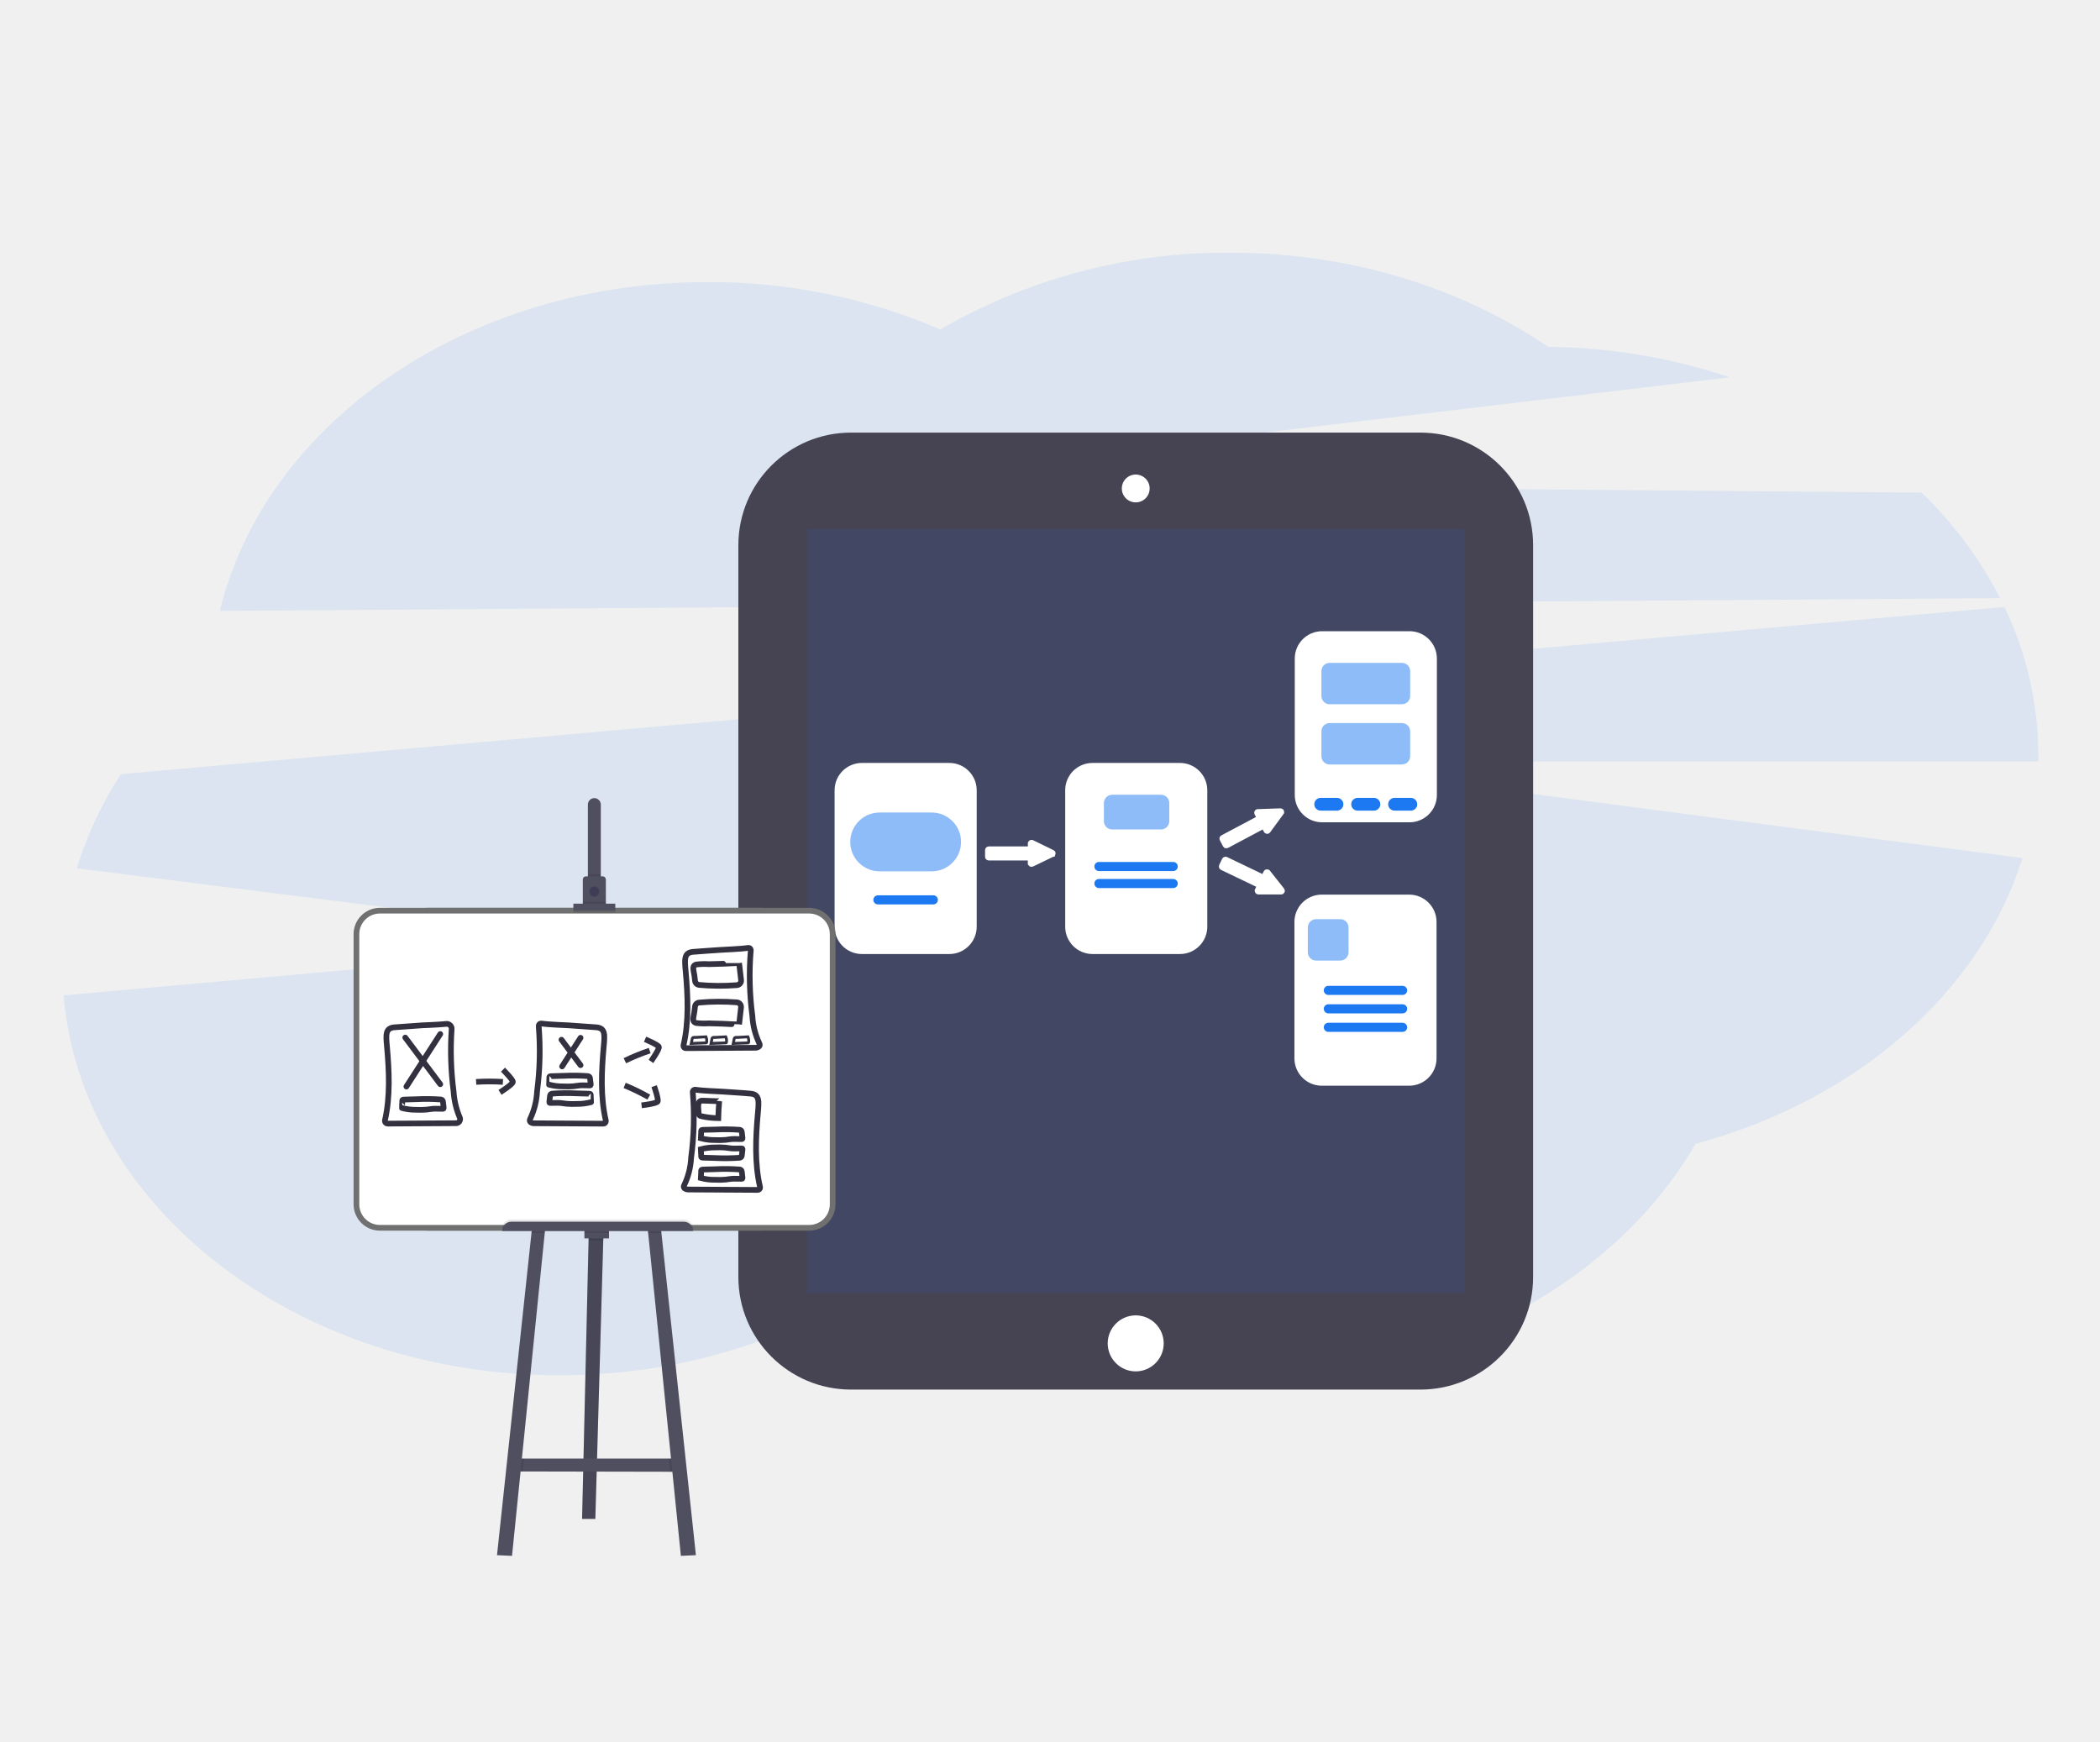
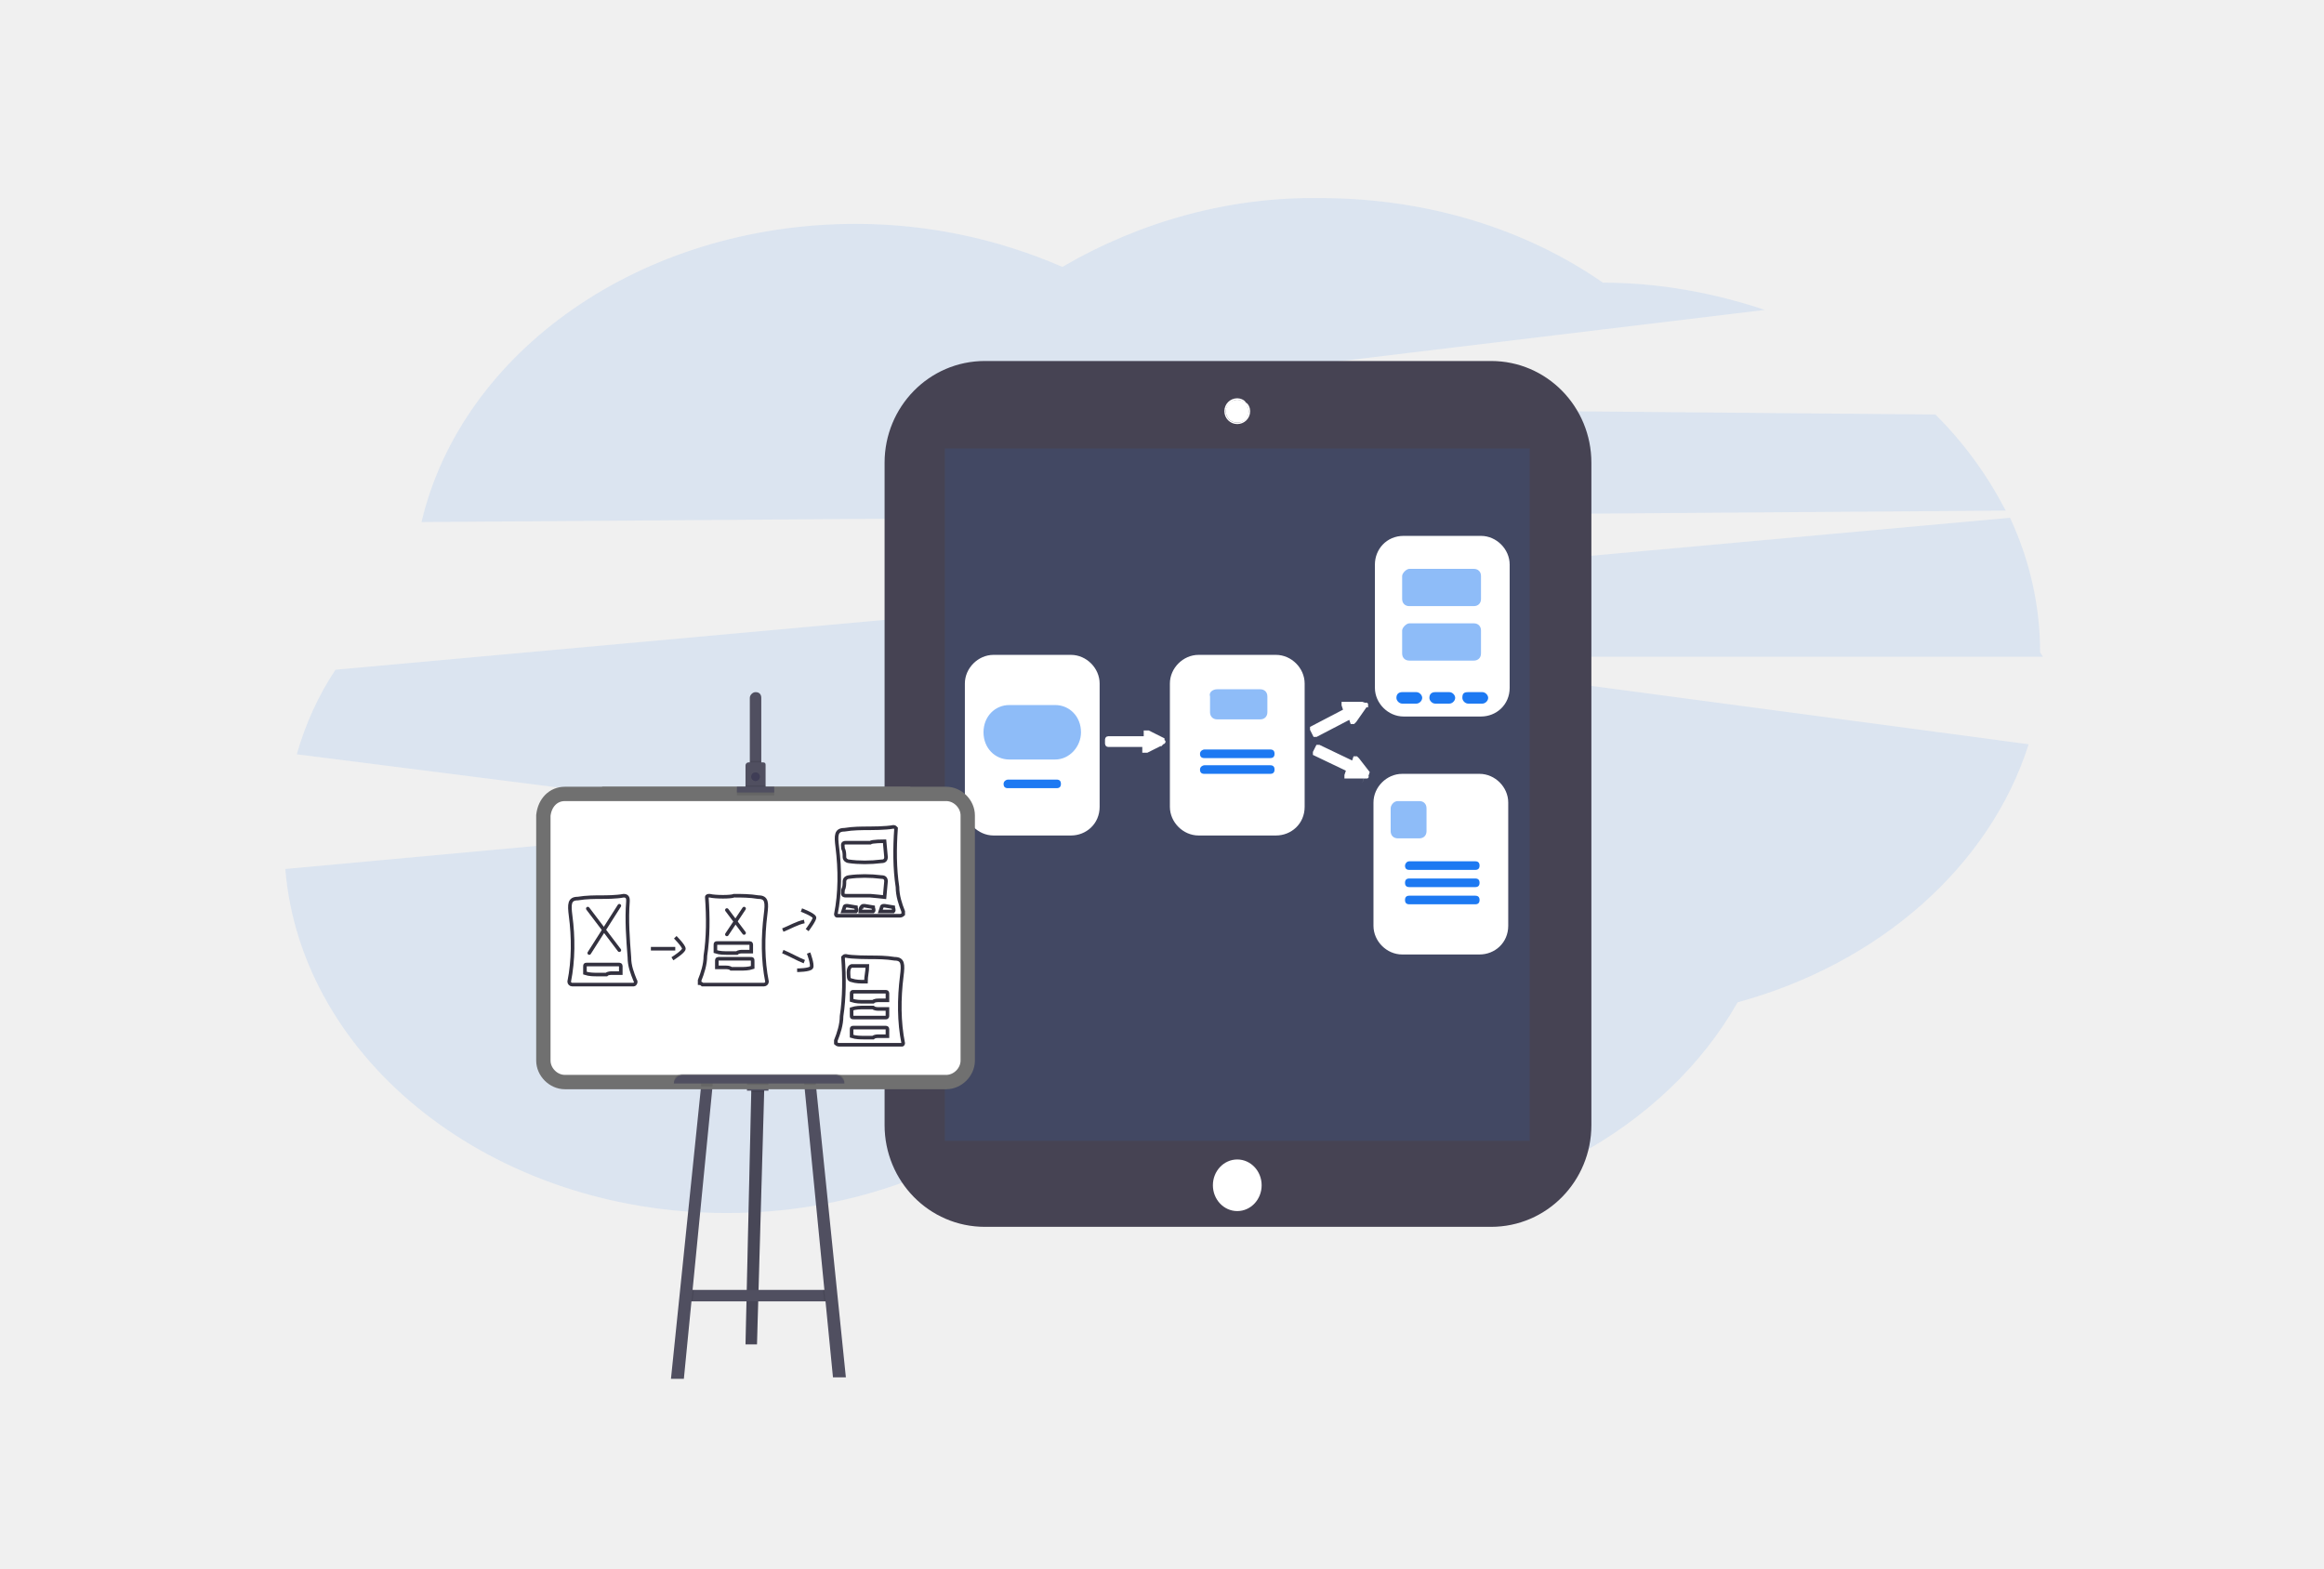
- <svg xmlns="http://www.w3.org/2000/svg" version="1.1" id="Capa_1" x="0px" y="0px" viewBox="0 0 369 306" style="enable-background:new 0 0 369 306;" xml:space="preserve">
+ <svg xmlns="http://www.w3.org/2000/svg" version="1.1" id="Capa_1" x="0px" y="0px" viewBox="0 0 162.1 109.4" style="enable-background:new 0 0 162.1 109.4;" xml:space="preserve">
  <style type="text/css">
	.st0{opacity:0.1;fill:#1D79F2;enable-background:new    ;}
	.st1{fill:#464353;}
	.st2{fill:#FFFFFF;}
	.st3{fill:#FFFFFF;stroke:#FFFFFF;stroke-miterlimit:10;}
	.st4{opacity:0.5;fill:#1D79F2;enable-background:new    ;}
	.st5{fill:#1D79F2;}
- 	.st6{fill:#504F60;}
- 	.st7{opacity:0.1;enable-background:new    ;}
- 	.st8{fill:#FFFFFF;stroke:#707070;}
- 	.st9{fill:#3F3D56;}
- 	.st10{fill:#FFFFFF;stroke:#33313F;stroke-miterlimit:10;}
- 	.st11{fill:none;stroke:#33313F;stroke-linecap:round;stroke-miterlimit:10;}
- 	.st12{fill:#FFFFFF;stroke:#33313F;stroke-width:0.5;stroke-linecap:round;stroke-miterlimit:10;}
- 	.st13{fill:none;stroke:#33313F;stroke-miterlimit:10;}
- 	.st14{fill:#FFFFFF;stroke:#33313F;stroke-linecap:round;stroke-miterlimit:10;}
+ 	.st6{fill:#FFFFFF;stroke:#FFFFFF;stroke-width:0.25;stroke-miterlimit:10;}
+ 	.st7{fill:#504F60;}
+ 	.st8{opacity:0.1;enable-background:new    ;}
+ 	.st9{fill:#FFFFFF;stroke:#707070;}
+ 	.st10{fill:#3F3D56;}
+ 	.st11{fill:#FFFFFF;stroke:#33313F;stroke-width:0.25;stroke-miterlimit:10;}
+ 	.st12{fill:none;stroke:#33313F;stroke-width:0.25;stroke-linecap:round;stroke-miterlimit:10;}
+ 	.st13{fill:#FFFFFF;stroke:#33313F;stroke-width:0.25;stroke-linecap:round;stroke-miterlimit:10;}
+ 	.st14{fill:none;stroke:#33313F;stroke-width:0.25;stroke-miterlimit:10;}
</style>
  <g id="Grupo_94" transform="translate(-1218 -700)">
    <g id="Grupo_91" transform="translate(174 76.218)">
-       <path id="Trazado_413" class="st0" d="M1395.45,728.89c-3.55-6.89-8.2-13.15-13.77-18.54l-190.96-1.59l157.22-18.67    c-10.29-3.44-21.05-5.25-31.9-5.35c-15.14-10.33-34.59-16.55-55.81-16.55c-17.9-0.14-35.51,4.52-51,13.49    c-12.91-5.55-26.82-8.39-40.88-8.33c-42.43,0-77.78,24.84-85.71,57.79L1395.45,728.89z" />
-       <path id="Trazado_414" class="st0" d="M1402.16,756.52c-0.01-9.03-2.05-17.94-5.95-26.08l-330.96,29.38    c-3.36,5.12-5.97,10.7-7.75,16.55l102.49,12.92l-104.82,9.42c3.15,37.29,40.97,66.75,87.17,66.75c23.26,0,44.39-7.46,60.04-19.64    c15.71,12.4,37.03,20.02,60.55,20.02c34.88,0,64.98-16.79,79-41.06c28.12-7.55,49.97-26.49,57.45-50.2l-129.61-16.98h132.4V756.52    z" />
+       <path id="Trazado_413" class="st0" d="M1183.9,659.4c-1.3-2.5-2.9-4.7-4.9-6.7l-67.4-0.6l55.5-6.7c-3.6-1.2-7.4-1.9-11.3-1.9    c-5.3-3.7-12.2-5.9-19.7-5.9c-6.3-0.1-12.5,1.6-18,4.8c-4.6-2-9.5-3-14.4-3c-15,0-27.5,8.9-30.3,20.8L1183.9,659.4z" />
+       <path id="Trazado_414" class="st0" d="M1186.3,669.3c0-3.2-0.7-6.4-2.1-9.4l-116.8,10.6c-1.2,1.8-2.1,3.8-2.7,5.9l36.2,4.6    l-37,3.4c1.1,13.4,14.5,24,30.8,24c8.2,0,15.7-2.7,21.2-7.1c5.5,4.5,13.1,7.2,21.4,7.2c12.3,0,22.9-6,27.9-14.8    c9.9-2.7,17.6-9.5,20.3-18l-45.7-6.1h46.7L1186.3,669.3L1186.3,669.3z" />
    </g>
    <g id="Grupo_92" transform="translate(398 172.582)">
-       <path id="Rectángulo_153" class="st1" d="M969.54,603.44h100.05c10.94,0,19.8,8.86,19.8,19.8v128.57c0,10.94-8.86,19.8-19.8,19.8    H969.54c-10.94,0-19.8-8.86-19.8-19.8V623.24C949.74,612.3,958.6,603.44,969.54,603.44z" />
-       <rect id="Rectángulo_154" x="961.78" y="620.4" class="st0" width="115.56" height="134.24" />
-       <ellipse id="Elipse_129" class="st2" cx="1019.56" cy="763.49" rx="4.92" ry="4.92" />
-       <path id="Trazado_439" class="st2" d="M1019.56,615.59c-1.28,0-2.32-1.04-2.32-2.32s1.04-2.32,2.32-2.32s2.32,1.04,2.32,2.32l0,0    C1021.88,614.55,1020.84,615.59,1019.56,615.59z" />
-       <path id="Trazado_440" class="st2" d="M1019.56,611.08c1.21,0,2.19,0.98,2.19,2.19s-0.98,2.19-2.19,2.19    c-1.21,0-2.19-0.98-2.19-2.19S1018.35,611.08,1019.56,611.08L1019.56,611.08 M1019.56,610.81c-1.35,0-2.44,1.09-2.44,2.45    c0,1.35,1.09,2.44,2.45,2.44c1.35,0,2.44-1.09,2.44-2.45c0-0.65-0.26-1.27-0.71-1.72    C1020.83,611.07,1020.21,610.81,1019.56,610.81L1019.56,610.81z" />
-       <path id="Rectángulo_155" class="st3" d="M971.45,661.99h15.37c2.37,0,4.3,1.93,4.3,4.3v23.98c0,2.37-1.93,4.3-4.3,4.3h-15.37    c-2.37,0-4.3-1.93-4.3-4.3v-23.98C967.15,663.91,969.08,661.99,971.45,661.99z" />
-       <path id="Rectángulo_156" class="st4" d="M974.57,670.2h9.13c2.85,0,5.17,2.31,5.17,5.17l0,0c0,2.85-2.31,5.17-5.17,5.17h-9.13    c-2.85,0-5.17-2.31-5.17-5.17l0,0C969.4,672.51,971.71,670.2,974.57,670.2z" />
-       <path id="Rectángulo_157" class="st5" d="M974.27,684.75H984c0.44,0,0.8,0.36,0.8,0.8l0,0c0,0.44-0.36,0.8-0.8,0.8h-9.74    c-0.44,0-0.8-0.36-0.8-0.8l0,0C973.46,685.11,973.82,684.75,974.27,684.75z" />
-       <path id="Rectángulo_158" class="st3" d="M1011.97,661.99h15.37c2.37,0,4.3,1.93,4.3,4.3v23.98c0,2.37-1.93,4.3-4.3,4.3h-15.37    c-2.37,0-4.3-1.93-4.3-4.3v-23.98C1007.67,663.91,1009.59,661.99,1011.97,661.99z" />
-       <path id="Rectángulo_159" class="st4" d="M1015.43,667.08h8.57c0.81,0,1.46,0.65,1.46,1.46v3.18c0,0.81-0.65,1.46-1.46,1.46    h-8.57c-0.81,0-1.46-0.65-1.46-1.46v-3.18C1013.97,667.73,1014.63,667.08,1015.43,667.08z" />
-       <path id="Rectángulo_160" class="st5" d="M1013.1,678.89h13.05c0.44,0,0.8,0.36,0.8,0.8l0,0c0,0.44-0.36,0.8-0.8,0.8h-13.05    c-0.44,0-0.8-0.36-0.8-0.8l0,0C1012.29,679.25,1012.65,678.89,1013.1,678.89z" />
-       <path id="Rectángulo_161" class="st5" d="M1013.1,681.88h13.05c0.44,0,0.8,0.36,0.8,0.8l0,0c0,0.44-0.36,0.8-0.8,0.8h-13.05    c-0.44,0-0.8-0.36-0.8-0.8l0,0C1012.29,682.24,1012.65,681.88,1013.1,681.88z" />
-       <path id="Rectángulo_162" class="st3" d="M1052.31,638.84h15.37c2.37,0,4.3,1.93,4.3,4.3v23.98c0,2.37-1.93,4.3-4.3,4.3h-15.37    c-2.37,0-4.3-1.93-4.3-4.3v-23.98C1048.01,640.77,1049.93,638.84,1052.31,638.84z" />
-       <path id="Rectángulo_163" class="st4" d="M1053.65,643.9h12.68c0.81,0,1.46,0.65,1.46,1.46v4.36c0,0.81-0.65,1.46-1.46,1.46    h-12.68c-0.81,0-1.46-0.65-1.46-1.46v-4.36C1052.19,644.55,1052.84,643.9,1053.65,643.9z" />
-       <path id="Rectángulo_164" class="st4" d="M1053.65,654.48h12.68c0.81,0,1.46,0.65,1.46,1.46v4.36c0,0.81-0.65,1.46-1.46,1.46    h-12.68c-0.81,0-1.46-0.65-1.46-1.46v-4.36C1052.19,655.13,1052.84,654.48,1053.65,654.48z" />
-       <path id="Rectángulo_165" class="st5" d="M1052.06,667.63h2.87c0.62,0,1.12,0.5,1.12,1.12v0c0,0.62-0.5,1.12-1.12,1.12h-2.87    c-0.62,0-1.12-0.5-1.12-1.12v0C1050.94,668.13,1051.44,667.63,1052.06,667.63z" />
-       <path id="Rectángulo_166" class="st5" d="M1058.55,667.63h2.87c0.62,0,1.12,0.5,1.12,1.12v0c0,0.62-0.5,1.12-1.12,1.12h-2.87    c-0.62,0-1.12-0.5-1.12-1.12v0C1057.43,668.13,1057.93,667.63,1058.55,667.63z" />
-       <path id="Rectángulo_167" class="st5" d="M1065.04,667.63h2.87c0.62,0,1.12,0.5,1.12,1.12v0c0,0.62-0.5,1.12-1.12,1.12h-2.87    c-0.62,0-1.12-0.5-1.12-1.12v0C1063.92,668.13,1064.42,667.63,1065.04,667.63z" />
-       <path id="Rectángulo_168" class="st3" d="M1052.25,685.13h15.37c2.37,0,4.3,1.93,4.3,4.3v23.98c0,2.37-1.93,4.3-4.3,4.3h-15.37    c-2.37,0-4.3-1.93-4.3-4.3v-23.98C1047.95,687.06,1049.87,685.13,1052.25,685.13z" />
-       <path id="Rectángulo_169" class="st4" d="M1051.26,688.94h4.24c0.81,0,1.46,0.65,1.46,1.46v4.36c0,0.81-0.65,1.46-1.46,1.46    h-4.24c-0.81,0-1.46-0.65-1.46-1.46v-4.36C1049.8,689.6,1050.45,688.94,1051.26,688.94z" />
-       <path id="Rectángulo_170" class="st5" d="M1053.41,700.66h13.05c0.44,0,0.8,0.36,0.8,0.8l0,0c0,0.44-0.36,0.8-0.8,0.8h-13.05    c-0.44,0-0.8-0.36-0.8-0.8l0,0C1052.6,701.02,1052.96,700.66,1053.41,700.66z" />
-       <path id="Rectángulo_171" class="st5" d="M1053.41,703.9h13.05c0.44,0,0.8,0.36,0.8,0.8l0,0c0,0.44-0.36,0.8-0.8,0.8h-13.05    c-0.44,0-0.8-0.36-0.8-0.8l0,0C1052.6,704.26,1052.96,703.9,1053.41,703.9z" />
-       <path id="Rectángulo_172" class="st5" d="M1053.41,707.15h13.05c0.44,0,0.8,0.36,0.8,0.8l0,0c0,0.44-0.36,0.8-0.8,0.8h-13.05    c-0.44,0-0.8-0.36-0.8-0.8l0,0C1052.6,707.51,1052.96,707.15,1053.41,707.15z" />
-       <path id="Trazado_441" class="st3" d="M1004.91,677.5l-0.37,0.18l-2.97,1.43l-0.27,0.13c-0.07,0.03-0.16,0-0.2-0.07    c0,0,0-0.01,0-0.01c0-0.02,0-0.04,0-0.05v-0.84c0-0.08-0.06-0.14-0.14-0.14h-7.22c-0.08,0-0.15-0.06-0.15-0.14v-1.19    c0-0.08,0.07-0.14,0.15-0.14h7.23c0.08,0,0.14-0.07,0.14-0.15v-0.86c0-0.02,0-0.04,0-0.05c0.03-0.08,0.12-0.11,0.19-0.08    c0,0,0.01,0,0.01,0l0.27,0.13l2.96,1.44l0.37,0.18c0.07,0.03,0.1,0.12,0.07,0.19C1004.96,677.46,1004.94,677.49,1004.91,677.5    L1004.91,677.5z" />
-       <path id="Trazado_442" class="st3" d="M1045.13,670.17l-0.24,0.33l-1.94,2.65l-0.17,0.24c-0.05,0.07-0.15,0.08-0.21,0.03    c0,0,0,0,0,0c-0.01-0.01-0.03-0.03-0.03-0.04l-0.4-0.74c-0.04-0.07-0.13-0.1-0.2-0.06l-6.39,3.4c-0.07,0.04-0.16,0.02-0.2-0.05    c0,0,0,0,0-0.01l-0.56-1.06c-0.04-0.07-0.02-0.16,0.05-0.2c0,0,0,0,0.01,0l6.39-3.39c0.07-0.04,0.1-0.12,0.06-0.19c0,0,0,0,0-0.01    l-0.4-0.76c-0.01-0.02-0.02-0.03-0.02-0.05c-0.01-0.08,0.04-0.15,0.12-0.16c0.01,0,0.01,0,0.02,0h0.29l3.29-0.12l0.41-0.01    c0.08,0,0.14,0.06,0.14,0.14C1045.14,670.12,1045.14,670.14,1045.13,670.17L1045.13,670.17z" />
-       <path id="Trazado_443" class="st3" d="M1045.1,684.1h-3.99c-0.08,0-0.14-0.06-0.14-0.14c0,0,0-0.01,0-0.01    c0-0.02,0.01-0.04,0.01-0.05l0.36-0.76c0.03-0.07,0-0.16-0.07-0.19c0,0,0,0,0,0l-6.52-3.13c-0.07-0.03-0.1-0.12-0.07-0.2    c0,0,0,0,0,0l0.52-1.07c0.03-0.07,0.12-0.1,0.19-0.07c0,0,0,0,0.01,0l6.52,3.13c0.07,0.04,0.16,0.01,0.2-0.07c0,0,0,0,0,0    l0.38-0.78c0.03-0.07,0.11-0.1,0.19-0.07c0.02,0.01,0.04,0.03,0.06,0.04l0.18,0.23l2.05,2.59l0.25,0.32    c0.05,0.06,0.05,0.15-0.01,0.2C1045.18,684.08,1045.15,684.1,1045.1,684.1L1045.1,684.1z" />
-       <path id="Trazado_444" class="st6" d="M926.02,744.62l-0.02,0.8l-1.39,48.92h-2.33l1.14-48.92l0.02-0.92L926.02,744.62z" />
-       <path id="Trazado_445" class="st7" d="M926.02,744.62l-0.02,0.8l-1.39,48.92h-2.33l1.14-48.92l0.02-0.92L926.02,744.62z" />
-       <path id="Trazado_446" class="st6" d="M939.52,786.06l-1.74-0.01l-25.93-0.05h-1.38l0.73-2.27h28.14L939.52,786.06z" />
-       <path id="Trazado_447" class="st7" d="M926.03,744.62l-0.02,0.8h-2.57l0.02-0.92L926.03,744.62z" />
-       <rect id="Rectángulo_173" x="922.69" y="743.42" class="st6" width="4.32" height="1.62" />
-       <path id="Trazado_448" class="st7" d="M912.07,783.73l-0.23,2.27h-1.38l0.73-2.27L912.07,783.73z" />
-       <path id="Trazado_449" class="st6" d="M915.79,743.39l-0.07,0.7l-5.75,56.74l-2.64-0.12l6.06-56.62l0.07-0.64L915.79,743.39z" />
-       <path id="Trazado_450" class="st7" d="M939.52,786.06l-1.74-0.01l-0.24-2.33h1.8L939.52,786.06z" />
-       <path id="Trazado_451" class="st6" d="M942.28,800.71l-2.64,0.12l-5.75-56.74l-0.07-0.7l2.33,0.06l0.07,0.64L942.28,800.71z" />
-       <rect id="Rectángulo_174" x="895.38" y="687.45" class="st8" width="58.12" height="55.73" />
-       <path id="Rectángulo_175" class="st8" d="M886.76,687.45h75.42c2.28,0,4.13,1.85,4.13,4.13v47.47c0,2.28-1.85,4.13-4.13,4.13    h-75.42c-2.28,0-4.13-1.85-4.13-4.13v-47.47C882.63,689.3,884.48,687.45,886.76,687.45z" />
-       <path id="Trazado_452" class="st6" d="M925.57,668.81v13.46h-2.27v-13.46c0-0.63,0.5-1.13,1.13-1.14    C925.06,667.68,925.57,668.18,925.57,668.81C925.57,668.81,925.57,668.81,925.57,668.81L925.57,668.81z" />
-       <rect id="Rectángulo_176" x="923.3" y="681.05" class="st7" width="2.27" height="1.23" />
-       <path id="Trazado_453" class="st6" d="M926.46,681.96v4.45h-4.05v-4.45c0-0.3,0.24-0.54,0.54-0.54h2.94    c0.3-0.01,0.55,0.23,0.56,0.53C926.46,681.95,926.46,681.96,926.46,681.96L926.46,681.96z" />
-       <circle id="Elipse_130" class="st7" cx="924.43" cy="684.23" r="0.86" />
-       <circle id="Elipse_131" class="st9" cx="924.43" cy="684.05" r="0.86" />
-       <rect id="Rectángulo_177" x="922.41" y="685.86" class="st7" width="4.05" height="0.55" />
-       <rect id="Rectángulo_178" x="920.75" y="686.59" class="st7" width="7.36" height="1.23" />
-       <rect id="Rectángulo_179" x="920.75" y="686.22" class="st6" width="7.36" height="1.23" />
-       <path id="Trazado_454" class="st7" d="M909.84,741.73h30.32c0.9,0,1.63,0.73,1.63,1.63l0,0h-33.57    C908.22,742.46,908.95,741.73,909.84,741.73z" />
-       <path id="Trazado_455" class="st7" d="M913.46,743.45l2.33-0.06l-0.07,0.7h-2.33L913.46,743.45z" />
-       <rect id="Rectángulo_180" x="922.69" y="743.42" class="st7" width="4.32" height="0.67" />
-       <path id="Trazado_456" class="st7" d="M936.21,744.1h-2.33l-0.07-0.7l2.33,0.06L936.21,744.1z" />
-       <path id="Trazado_457" class="st6" d="M909.84,742.11h30.32c0.9,0,1.63,0.73,1.63,1.63l0,0h-33.57    C908.22,742.84,908.95,742.11,909.84,742.11L909.84,742.11L909.84,742.11z" />
-       <path id="Trazado_458" class="st10" d="M951.46,693.99c0.22-0.04,0.42,0.11,0.46,0.33c0.01,0.04,0.01,0.08,0,0.12    c-0.32,3.83-0.22,7.69,0.28,11.5c0.09,1.69,0.51,3.34,1.24,4.86c0.1,0.16,0.08,0.37-0.05,0.51c-0.21,0.17-0.48,0.25-0.76,0.23    l-12.13,0.07c-0.22,0.01-0.41-0.17-0.41-0.39c0-0.04,0-0.08,0.01-0.11c0.97-4.16,0.77-8.69,0.38-13.01    c-0.19-2.12-0.3-3.26,1.28-3.41c1.63-0.15,3.26-0.22,4.89-0.35C947.05,694.3,950.19,694.2,951.46,693.99z" />
-       <path id="Trazado_459" class="st10" d="M942.19,718.91c-0.22-0.04-0.42,0.11-0.46,0.33c-0.01,0.04-0.01,0.08,0,0.12    c0.32,3.83,0.22,7.69-0.29,11.5c-0.08,1.69-0.5,3.34-1.23,4.86c-0.1,0.16-0.08,0.37,0.05,0.5c0.21,0.17,0.48,0.25,0.76,0.23    l12.13,0.07c0.23,0,0.41-0.18,0.41-0.41c0-0.03,0-0.06-0.01-0.09c-0.97-4.16-0.77-8.69-0.38-13.01c0.19-2.12,0.3-3.26-1.28-3.41    s-3.26-0.22-4.89-0.35C946.6,719.21,943.46,719.12,942.19,718.91z" />
-       <path id="Trazado_460" class="st11" d="M945.75,725.91c1.41-0.07,2.82-0.05,4.23,0.05c0.19,0.02,0.34,0.17,0.36,0.35l0.13,1.11    c0.01,0.05,0,0.1-0.03,0.14c-0.03,0.02-0.06,0.03-0.1,0.03c-0.59,0.02-1.18-0.05-1.77,0c-0.37,0.03-0.73,0.1-1.09,0.14    c-0.6,0.05-1.21,0.06-1.81,0.03c-0.85,0.01-1.7-0.09-2.52-0.31c0,0,0.05-0.92,0.05-1.01c0-0.43-0.01-0.47,0.43-0.48L945.75,725.91    z" />
-       <path id="Trazado_461" class="st11" d="M945.75,730.92c1.41,0.07,2.82,0.05,4.23-0.05c0.19-0.02,0.34-0.17,0.36-0.35l0.13-1.11    c0.01-0.05,0-0.11-0.03-0.15c-0.03-0.02-0.06-0.03-0.1-0.03c-0.59-0.02-1.18,0.05-1.77,0c-0.37-0.03-0.73-0.1-1.09-0.14    c-0.6-0.05-1.21-0.07-1.81-0.03c-0.85-0.01-1.7,0.09-2.52,0.31c0,0,0.05,0.92,0.05,1.01c0,0.43-0.01,0.47,0.43,0.48L945.75,730.92    z" />
-       <path id="Trazado_462" class="st11" d="M945.75,732.88c1.41-0.07,2.82-0.05,4.23,0.05c0.19,0.02,0.34,0.17,0.36,0.35l0.13,1.11    c0.01,0.05,0,0.11-0.03,0.15c-0.03,0.02-0.06,0.03-0.1,0.03c-0.59,0.02-1.18-0.05-1.77,0c-0.37,0.03-0.73,0.1-1.09,0.14    c-0.6,0.05-1.21,0.06-1.81,0.03c-0.85,0.02-1.7-0.09-2.52-0.31c0,0,0.05-0.92,0.05-1.01c0-0.43-0.01-0.47,0.43-0.48L945.75,732.88    z" />
-       <path id="Trazado_463" class="st12" d="M947.53,709.62c0.12,0.3,0.17,0.62,0.12,0.95c0,0.03-0.01,0.05-0.02,0.07    c-0.03,0.03-0.07,0.04-0.11,0.04l-2.58,0.1c0,0,0.14-0.76,0.16-0.82c0.09-0.31,0.32-0.23,0.61-0.24L947.53,709.62z" />
-       <path id="Trazado_464" class="st12" d="M951.43,709.62c0.12,0.3,0.16,0.63,0.12,0.95c0,0.03,0,0.05-0.02,0.07    c-0.03,0.03-0.07,0.04-0.11,0.04l-2.58,0.1c0,0,0.15-0.76,0.17-0.82c0.09-0.31,0.31-0.23,0.61-0.24L951.43,709.62z" />
-       <path id="Trazado_465" class="st13" d="M949.87,696.65l0.35,2.99c0.05,0.45-0.27,0.85-0.72,0.9c-0.01,0-0.01,0-0.02,0    c-2.21,0.17-4.42,0.16-6.62-0.04c-0.4-0.04-0.72-0.37-0.74-0.78c-0.04-0.53-0.12-1.06-0.23-1.58c-0.09-0.54-0.19-1.07,0.45-1.23    c0.74-0.09,1.48-0.11,2.22-0.06c0.84-0.02,1.68-0.04,2.51-0.07C947.31,696.78,949.87,696.64,949.87,696.65z" />
-       <path id="Trazado_466" class="st13" d="M949.87,707.45l0.34-2.99c0.05-0.45-0.27-0.85-0.72-0.9c-0.01,0-0.01,0-0.02,0    c-2.21-0.17-4.42-0.16-6.62,0.04c-0.41,0.04-0.72,0.37-0.74,0.78c-0.04,0.53-0.12,1.06-0.23,1.58c-0.09,0.54-0.19,1.07,0.45,1.23    c0.74,0.09,1.48,0.11,2.22,0.06c0.84,0.02,1.68,0.04,2.51,0.07C947.31,707.33,949.87,707.47,949.87,707.45z" />
-       <path id="Trazado_467" class="st11" d="M946.38,720.92c-0.09,0.99-0.15,1.99-0.17,2.99c-1-0.01-1.99-0.12-2.96-0.34    c-0.29-0.01-0.51-0.26-0.5-0.55c0-0.03,0.01-0.06,0.01-0.09c-0.02-0.62-0.34-2,0.53-2.09    C943.55,720.81,946.38,720.97,946.38,720.92z" />
-       <path id="Trazado_468" class="st14" d="M898.41,707.35c0.48-0.05,0.9,0.29,0.95,0.77c0.01,0.06,0.01,0.12,0,0.17    c-0.25,3.64-0.13,7.3,0.34,10.92c0.1,1.57,0.46,3.11,1.07,4.55c0.18,0.35,0.04,0.78-0.31,0.96c-0.1,0.05-0.21,0.08-0.32,0.08l0,0    l-12.03,0.07c-0.26,0-0.48-0.21-0.48-0.47c0-0.04,0-0.07,0.01-0.11c0.95-4.14,0.74-8.65,0.36-12.93c-0.2-2.12-0.3-3.26,1.28-3.41    c1.63-0.14,3.26-0.21,4.88-0.35C894.5,707.58,896.96,707.5,898.41,707.35z" />
-       <path id="Trazado_469" class="st10" d="M915.15,707.28c-0.24-0.04-0.46,0.13-0.49,0.36c-0.01,0.04-0.01,0.08,0,0.12    c0.31,3.82,0.21,7.66-0.29,11.46c-0.08,1.68-0.5,3.33-1.23,4.86c-0.11,0.19-0.06,0.43,0.11,0.56c0.21,0.13,0.45,0.19,0.69,0.17    l12.09,0.07c0.24,0,0.43-0.2,0.43-0.44c0-0.04,0-0.07-0.01-0.11c-0.96-4.15-0.76-8.68-0.37-12.97c0.19-2.12,0.3-3.26-1.28-3.41    c-1.63-0.14-3.26-0.21-4.89-0.35C919.52,707.57,916.45,707.48,915.15,707.28z" />
-       <line id="Línea_18" class="st11" x1="891.21" y1="709.75" x2="897.36" y2="717.95" />
-       <line id="Línea_19" class="st11" x1="897.36" y1="709.13" x2="891.41" y2="718.36" />
-       <line id="Línea_20" class="st11" x1="918.66" y1="710.13" x2="922.01" y2="714.6" />
-       <line id="Línea_21" class="st11" x1="922.01" y1="709.79" x2="918.77" y2="714.82" />
-       <path id="Trazado_470" class="st11" d="M893.24,720.58c1.41-0.07,2.82-0.05,4.23,0.05c0.19,0.02,0.34,0.17,0.36,0.35l0.13,1.11    c0.01,0.05,0,0.11-0.03,0.15c-0.03,0.02-0.06,0.03-0.1,0.03c-0.59,0.02-1.19-0.05-1.78,0c-0.37,0.03-0.73,0.1-1.09,0.14    c-0.6,0.05-1.21,0.06-1.81,0.03c-0.85,0.01-1.7-0.09-2.52-0.31c-0.02,0,0.05-0.92,0.05-1.01c0-0.43-0.02-0.47,0.43-0.48    L893.24,720.58z" />
-       <path id="Trazado_471" class="st11" d="M919.08,716.47c1.41-0.07,2.82-0.05,4.23,0.05c0.19,0.02,0.34,0.17,0.36,0.35l0.13,1.11    c0.01,0.05,0,0.11-0.03,0.15c-0.03,0.02-0.06,0.03-0.1,0.03c-0.59,0.02-1.19-0.05-1.78,0c-0.37,0.03-0.73,0.1-1.09,0.14    c-0.6,0.05-1.21,0.07-1.81,0.03c-0.85,0.01-1.7-0.09-2.52-0.31c-0.01,0,0.05-0.92,0.05-1.01c0-0.43-0.01-0.47,0.43-0.48    L919.08,716.47z" />
-       <path id="Trazado_472" class="st11" d="M921.24,719.55c-1.41-0.07-2.82-0.05-4.23,0.05c-0.19,0.02-0.34,0.17-0.36,0.35l-0.12,1.11    c-0.02,0.05,0,0.11,0.03,0.15c0.03,0.02,0.06,0.03,0.1,0.03c0.59,0.02,1.18-0.05,1.78,0c0.37,0.03,0.73,0.1,1.09,0.14    c0.6,0.05,1.21,0.06,1.81,0.03c0.85,0.01,1.7-0.09,2.52-0.31c0.01,0-0.05-0.92-0.05-1.01c0-0.43,0.02-0.47-0.43-0.48    L921.24,719.55z" />
-       <path id="Trazado_473" class="st13" d="M903.66,717.54c1.57-0.1,3.14-0.1,4.71,0" />
-       <path id="Trazado_474" class="st13" d="M908.38,715.39c0,0,1.74,1.74,1.74,2.15s-2.26,1.84-2.26,1.84" />
-       <path id="Trazado_475" class="st13" d="M929.8,713.82c1.41-0.69,2.87-1.28,4.36-1.78" />
-       <path id="Trazado_476" class="st13" d="M933.35,710.05c0,0,2.27,0.96,2.42,1.33c0.15,0.38-1.39,2.56-1.39,2.56" />
-       <path id="Trazado_477" class="st13" d="M929.76,718.16c1.46,0.59,2.87,1.28,4.24,2.06" />
-       <path id="Trazado_478" class="st13" d="M934.94,718.29c0,0,0.82,2.33,0.62,2.7s-2.83,0.67-2.83,0.67" />
-       <path id="Trazado_479" class="st12" d="M944.05,709.62c0.12,0.3,0.16,0.63,0.12,0.95c0,0.03,0,0.05-0.02,0.07    c-0.03,0.03-0.07,0.04-0.11,0.04l-2.58,0.1c0,0,0.15-0.76,0.17-0.82c0.09-0.31,0.32-0.23,0.61-0.24L944.05,709.62z" />
+       <path id="Rectángulo_153" class="st1" d="M888.7,552.6H924c3.9,0,7,3.2,7,7.1v46.2c0,3.9-3.1,7.1-7,7.1h-35.3c-3.9,0-7-3.2-7-7.1    v-46.2C881.7,555.8,884.8,552.6,888.7,552.6z" />
+       <rect id="Rectángulo_154" x="885.9" y="558.7" class="st0" width="40.8" height="48.3" />
+       <ellipse id="Elipse_129" class="st2" cx="906.3" cy="610.1" rx="1.7" ry="1.8" />
+       <path id="Trazado_439" class="st2" d="M906.3,556.9c-0.5,0-0.8-0.4-0.8-0.8c0-0.5,0.4-0.8,0.8-0.8c0.5,0,0.8,0.4,0.8,0.8l0,0    C907.1,556.6,906.8,556.9,906.3,556.9z" />
+       <path id="Trazado_440" class="st2" d="M906.3,555.3c0.4,0,0.8,0.4,0.8,0.8s-0.3,0.8-0.8,0.8s-0.8-0.4-0.8-0.8    S905.9,555.3,906.3,555.3L906.3,555.3 M906.3,555.2c-0.5,0-0.9,0.4-0.9,0.9c0,0.5,0.4,0.9,0.9,0.9c0.5,0,0.9-0.4,0.9-0.9    c0-0.2-0.1-0.5-0.3-0.6C906.8,555.3,906.5,555.2,906.3,555.2L906.3,555.2z" />
+       <path id="Rectángulo_155" class="st3" d="M889.3,573.6h5.4c0.8,0,1.5,0.7,1.5,1.5v8.6c0,0.9-0.7,1.5-1.5,1.5h-5.4    c-0.8,0-1.5-0.7-1.5-1.5v-8.6C887.8,574.3,888.5,573.6,889.3,573.6z" />
+       <path id="Rectángulo_156" class="st4" d="M890.4,576.6h3.2c1,0,1.8,0.8,1.8,1.9l0,0c0,1-0.8,1.9-1.8,1.9h-3.2    c-1,0-1.8-0.8-1.8-1.9l0,0C888.6,577.4,889.4,576.6,890.4,576.6z" />
+       <path id="Rectángulo_157" class="st5" d="M890.3,581.8h3.4c0.2,0,0.3,0.1,0.3,0.3l0,0c0,0.2-0.1,0.3-0.3,0.3h-3.4    c-0.2,0-0.3-0.1-0.3-0.3l0,0C890,581.9,890.2,581.8,890.3,581.8z" />
+       <path id="Rectángulo_158" class="st3" d="M903.6,573.6h5.4c0.8,0,1.5,0.7,1.5,1.5v8.6c0,0.9-0.7,1.5-1.5,1.5h-5.4    c-0.8,0-1.5-0.7-1.5-1.5v-8.6C902.1,574.3,902.8,573.6,903.6,573.6z" />
+       <path id="Rectángulo_159" class="st4" d="M904.9,575.5h3c0.3,0,0.5,0.2,0.5,0.5v1.1c0,0.3-0.2,0.5-0.5,0.5h-3    c-0.3,0-0.5-0.2-0.5-0.5V576C904.3,575.7,904.6,575.5,904.9,575.5z" />
+       <path id="Rectángulo_160" class="st5" d="M904,579.7h4.6c0.2,0,0.3,0.1,0.3,0.3l0,0c0,0.2-0.1,0.3-0.3,0.3H904    c-0.2,0-0.3-0.1-0.3-0.3l0,0C903.7,579.8,903.9,579.7,904,579.7z" />
+       <path id="Rectángulo_161" class="st5" d="M904,580.8h4.6c0.2,0,0.3,0.1,0.3,0.3l0,0c0,0.2-0.1,0.3-0.3,0.3H904    c-0.2,0-0.3-0.1-0.3-0.3l0,0C903.7,580.9,903.9,580.8,904,580.8z" />
+       <path id="Rectángulo_162" class="st3" d="M917.9,565.3h5.4c0.8,0,1.5,0.7,1.5,1.5v8.6c0,0.9-0.7,1.5-1.5,1.5h-5.4    c-0.8,0-1.5-0.7-1.5-1.5v-8.6C916.4,566,917,565.3,917.9,565.3z" />
+       <path id="Rectángulo_163" class="st4" d="M918.3,567.1h4.5c0.3,0,0.5,0.2,0.5,0.5v1.6c0,0.3-0.2,0.5-0.5,0.5h-4.5    c-0.3,0-0.5-0.2-0.5-0.5v-1.6C917.8,567.4,918.1,567.1,918.3,567.1z" />
+       <path id="Rectángulo_164" class="st4" d="M918.3,570.9h4.5c0.3,0,0.5,0.2,0.5,0.5v1.6c0,0.3-0.2,0.5-0.5,0.5h-4.5    c-0.3,0-0.5-0.2-0.5-0.5v-1.6C917.8,571.2,918.1,570.9,918.3,570.9z" />
+       <path id="Rectángulo_165" class="st5" d="M917.8,575.7h1c0.2,0,0.4,0.2,0.4,0.4l0,0c0,0.2-0.2,0.4-0.4,0.4h-1    c-0.2,0-0.4-0.2-0.4-0.4l0,0C917.4,575.8,917.6,575.7,917.8,575.7z" />
+       <path id="Rectángulo_166" class="st5" d="M920.1,575.7h1c0.2,0,0.4,0.2,0.4,0.4l0,0c0,0.2-0.2,0.4-0.4,0.4h-1    c-0.2,0-0.4-0.2-0.4-0.4l0,0C919.7,575.8,919.9,575.7,920.1,575.7z" />
+       <path id="Rectángulo_167" class="st5" d="M922.4,575.7h1c0.2,0,0.4,0.2,0.4,0.4l0,0c0,0.2-0.2,0.4-0.4,0.4h-1    c-0.2,0-0.4-0.2-0.4-0.4l0,0C922,575.8,922.1,575.7,922.4,575.7z" />
+       <path id="Rectángulo_168" class="st3" d="M917.8,581.9h5.4c0.8,0,1.5,0.7,1.5,1.5v8.6c0,0.9-0.7,1.5-1.5,1.5h-5.4    c-0.8,0-1.5-0.7-1.5-1.5v-8.6C916.3,582.6,917,581.9,917.8,581.9z" />
+       <path id="Rectángulo_169" class="st4" d="M917.5,583.3h1.5c0.3,0,0.5,0.2,0.5,0.5v1.6c0,0.3-0.2,0.5-0.5,0.5h-1.5    c-0.3,0-0.5-0.2-0.5-0.5v-1.6C917,583.6,917.2,583.3,917.5,583.3z" />
+       <path id="Rectángulo_170" class="st5" d="M918.3,587.5h4.6c0.2,0,0.3,0.1,0.3,0.3l0,0c0,0.2-0.1,0.3-0.3,0.3h-4.6    c-0.2,0-0.3-0.1-0.3-0.3l0,0C918,587.7,918.1,587.5,918.3,587.5z" />
+       <path id="Rectángulo_171" class="st5" d="M918.3,588.7h4.6c0.2,0,0.3,0.1,0.3,0.3l0,0c0,0.2-0.1,0.3-0.3,0.3h-4.6    c-0.2,0-0.3-0.1-0.3-0.3l0,0C918,588.8,918.1,588.7,918.3,588.7z" />
+       <path id="Rectángulo_172" class="st5" d="M918.3,589.9h4.6c0.2,0,0.3,0.1,0.3,0.3l0,0c0,0.2-0.1,0.3-0.3,0.3h-4.6    c-0.2,0-0.3-0.1-0.3-0.3l0,0C918,590,918.1,589.9,918.3,589.9z" />
+       <path id="Trazado_441" class="st6" d="M901.1,579.2l-0.1,0.1l-1,0.5l-0.1,0c0,0-0.1,0-0.1,0v0c0,0,0,0,0,0v-0.3c0,0,0-0.1,0-0.1    h-2.5c0,0-0.1,0-0.1-0.1V579c0,0,0-0.1,0.1-0.1h2.6c0,0,0,0,0-0.1v-0.3c0,0,0,0,0,0c0,0,0,0,0.1,0h0l0.1,0l1,0.5L901.1,579.2    C901.2,579.1,901.2,579.2,901.1,579.2C901.2,579.2,901.1,579.2,901.1,579.2L901.1,579.2z" />
+       <path id="Trazado_442" class="st6" d="M915.3,576.6l-0.1,0.1l-0.7,1l-0.1,0.1c0,0-0.1,0-0.1,0l0,0c0,0,0,0,0,0l-0.1-0.3    c0,0,0,0-0.1,0l-2.3,1.2c0,0-0.1,0-0.1,0c0,0,0,0,0,0l-0.2-0.4c0,0,0-0.1,0-0.1c0,0,0,0,0,0l2.3-1.2c0,0,0,0,0-0.1c0,0,0,0,0,0    l-0.1-0.3c0,0,0,0,0,0c0,0,0-0.1,0-0.1c0,0,0,0,0,0h0.1l1.2,0L915.3,576.6C915.3,576.5,915.3,576.5,915.3,576.6    C915.3,576.5,915.3,576.6,915.3,576.6L915.3,576.6z" />
+       <path id="Trazado_443" class="st6" d="M915.3,581.6h-1.4c0,0,0,0,0-0.1v0c0,0,0,0,0,0l0.1-0.3c0,0,0-0.1,0-0.1l0,0l-2.3-1.1    c0,0,0,0,0-0.1l0,0l0.2-0.4c0,0,0,0,0.1,0c0,0,0,0,0,0l2.3,1.1c0,0,0.1,0,0.1,0l0,0l0.1-0.3c0,0,0,0,0.1,0c0,0,0,0,0,0l0.1,0.1    l0.7,0.9L915.3,581.6C915.4,581.5,915.4,581.5,915.3,581.6C915.4,581.6,915.3,581.6,915.3,581.6L915.3,581.6z" />
+       <path id="Trazado_444" class="st7" d="M873.3,603.3l0,0.3l-0.5,17.6H872l0.4-17.6l0-0.3L873.3,603.3z" />
+       <path id="Trazado_445" class="st8" d="M873.3,603.3l0,0.3l-0.5,17.6H872l0.4-17.6l0-0.3L873.3,603.3z" />
+       <path id="Trazado_446" class="st7" d="M878.1,618.2l-0.6,0l-9.2,0h-0.5l0.3-0.8h9.9L878.1,618.2z" />
+       <path id="Trazado_447" class="st8" d="M873.3,603.3l0,0.3h-0.9l0-0.3L873.3,603.3z" />
+       <rect id="Rectángulo_173" x="872.1" y="602.9" class="st7" width="1.5" height="0.6" />
+       <path id="Trazado_448" class="st8" d="M868.4,617.4l-0.1,0.8h-0.5l0.3-0.8H868.4z" />
+       <path id="Trazado_449" class="st7" d="M869.7,602.9l0,0.3l-2,20.4l-0.9,0l2.1-20.4l0-0.2L869.7,602.9z" />
+       <path id="Trazado_450" class="st8" d="M878.1,618.2l-0.6,0l-0.1-0.8h0.6L878.1,618.2z" />
+       <path id="Trazado_451" class="st7" d="M879,623.5l-0.9,0l-2-20.4l0-0.3l0.8,0l0,0.2L879,623.5z" />
+       <rect id="Rectángulo_174" x="862.5" y="582.8" class="st9" width="20.5" height="20" />
+       <path id="Rectángulo_175" class="st9" d="M859.4,582.8h26.6c0.8,0,1.5,0.7,1.5,1.5v17.1c0,0.8-0.7,1.5-1.5,1.5h-26.6    c-0.8,0-1.5-0.7-1.5-1.5v-17.1C858,583.4,858.6,582.8,859.4,582.8z" />
+       <path id="Trazado_452" class="st7" d="M873.1,576.1v4.8h-0.8v-4.8c0-0.2,0.2-0.4,0.4-0.4C873,575.7,873.1,575.9,873.1,576.1    L873.1,576.1L873.1,576.1z" />
+       <rect id="Rectángulo_176" x="872.3" y="580.5" class="st8" width="0.8" height="0.4" />
+       <path id="Trazado_453" class="st7" d="M873.4,580.8v1.6H872v-1.6c0-0.1,0.1-0.2,0.2-0.2h1C873.4,580.6,873.4,580.7,873.4,580.8    C873.4,580.8,873.4,580.8,873.4,580.8L873.4,580.8z" />
+       <ellipse id="Elipse_130" class="st8" cx="872.7" cy="581.6" rx="0.3" ry="0.3" />
+       <ellipse id="Elipse_131" class="st10" cx="872.7" cy="581.6" rx="0.3" ry="0.3" />
+       <rect id="Rectángulo_177" x="872" y="582.2" class="st8" width="1.4" height="0.2" />
+       <rect id="Rectángulo_178" x="871.4" y="582.5" class="st8" width="2.6" height="0.4" />
+       <rect id="Rectángulo_179" x="871.4" y="582.3" class="st7" width="2.6" height="0.4" />
+       <path id="Trazado_454" class="st8" d="M867.6,602.3h10.7c0.3,0,0.6,0.3,0.6,0.6l0,0H867C867,602.6,867.3,602.3,867.6,602.3z" />
+       <path id="Trazado_455" class="st8" d="M868.9,602.9l0.8,0l0,0.3h-0.8L868.9,602.9z" />
+       <rect id="Rectángulo_180" x="872.1" y="602.9" class="st8" width="1.5" height="0.2" />
+       <path id="Trazado_456" class="st8" d="M876.9,603.1h-0.8l0-0.3l0.8,0L876.9,603.1z" />
+       <path id="Trazado_457" class="st7" d="M867.6,602.4h10.7c0.3,0,0.6,0.3,0.6,0.6l0,0H867C867,602.7,867.3,602.4,867.6,602.4    L867.6,602.4L867.6,602.4z" />
+       <path id="Trazado_458" class="st11" d="M882.3,585.1c0.1,0,0.1,0,0.2,0.1c0,0,0,0,0,0c-0.1,1.4-0.1,2.8,0.1,4.1    c0,0.6,0.2,1.2,0.4,1.7c0,0.1,0,0.1,0,0.2c-0.1,0.1-0.2,0.1-0.3,0.1l-4.3,0c-0.1,0-0.1-0.1-0.1-0.1c0,0,0,0,0,0    c0.3-1.5,0.3-3.1,0.1-4.7c-0.1-0.8-0.1-1.2,0.5-1.2c0.6-0.1,1.2-0.1,1.7-0.1C880.7,585.2,881.8,585.2,882.3,585.1z" />
+       <path id="Trazado_459" class="st11" d="M879,594.1c-0.1,0-0.1,0-0.2,0.1c0,0,0,0,0,0c0.1,1.4,0.1,2.8-0.1,4.1    c0,0.6-0.2,1.2-0.4,1.7c0,0.1,0,0.1,0,0.2c0.1,0.1,0.2,0.1,0.3,0.1l4.3,0c0.1,0,0.1-0.1,0.1-0.1c0,0,0,0,0,0    c-0.3-1.5-0.3-3.1-0.1-4.7c0.1-0.8,0.1-1.2-0.5-1.2c-0.6-0.1-1.2-0.1-1.7-0.1C880.6,594.2,879.4,594.2,879,594.1z" />
+       <path id="Trazado_460" class="st12" d="M880.3,596.6c0.5,0,1,0,1.5,0c0.1,0,0.1,0.1,0.1,0.1l0,0.4c0,0,0,0,0,0.1c0,0,0,0,0,0    c-0.2,0-0.4,0-0.6,0c-0.1,0-0.3,0-0.4,0.1c-0.2,0-0.4,0-0.6,0c-0.3,0-0.6,0-0.9-0.1c0,0,0-0.3,0-0.4c0-0.2,0-0.2,0.2-0.2    L880.3,596.6z" />
+       <path id="Trazado_461" class="st12" d="M880.3,598.4c0.5,0,1,0,1.5,0c0.1,0,0.1-0.1,0.1-0.1l0-0.4c0,0,0,0,0-0.1c0,0,0,0,0,0    c-0.2,0-0.4,0-0.6,0c-0.1,0-0.3,0-0.4-0.1c-0.2,0-0.4,0-0.6,0c-0.3,0-0.6,0-0.9,0.1c0,0,0,0.3,0,0.4c0,0.2,0,0.2,0.2,0.2    L880.3,598.4z" />
+       <path id="Trazado_462" class="st12" d="M880.3,599.1c0.5,0,1,0,1.5,0c0.1,0,0.1,0.1,0.1,0.1l0,0.4c0,0,0,0,0,0.1c0,0,0,0,0,0    c-0.2,0-0.4,0-0.6,0c-0.1,0-0.3,0-0.4,0.1c-0.2,0-0.4,0-0.6,0c-0.3,0-0.6,0-0.9-0.1c0,0,0-0.3,0-0.4c0-0.2,0-0.2,0.2-0.2    L880.3,599.1z" />
+       <path id="Trazado_463" class="st13" d="M880.9,590.7c0,0.1,0.1,0.2,0,0.3c0,0,0,0,0,0c0,0,0,0,0,0l-0.9,0c0,0,0-0.3,0.1-0.3    c0-0.1,0.1-0.1,0.2-0.1L880.9,590.7z" />
+       <path id="Trazado_464" class="st13" d="M882.3,590.7c0,0.1,0.1,0.2,0,0.3c0,0,0,0,0,0c0,0,0,0,0,0l-0.9,0c0,0,0.1-0.3,0.1-0.3    c0-0.1,0.1-0.1,0.2-0.1L882.3,590.7z" />
+       <path id="Trazado_465" class="st14" d="M881.7,586.1l0.1,1.1c0,0.2-0.1,0.3-0.3,0.3c0,0,0,0,0,0c-0.8,0.1-1.6,0.1-2.3,0    c-0.1,0-0.3-0.1-0.3-0.3c0-0.2,0-0.4-0.1-0.6c0-0.2-0.1-0.4,0.2-0.4c0.3,0,0.5,0,0.8,0c0.3,0,0.6,0,0.9,0    C880.8,586.1,881.7,586.1,881.7,586.1z" />
+       <path id="Trazado_466" class="st14" d="M881.7,590l0.1-1.1c0-0.2-0.1-0.3-0.3-0.3c0,0,0,0,0,0c-0.8-0.1-1.6-0.1-2.3,0    c-0.1,0-0.3,0.1-0.3,0.3c0,0.2,0,0.4-0.1,0.6c0,0.2-0.1,0.4,0.2,0.4c0.3,0,0.5,0,0.8,0c0.3,0,0.6,0,0.9,0    C880.8,589.9,881.7,590,881.7,590z" />
+       <path id="Trazado_467" class="st12" d="M880.5,594.8c0,0.4-0.1,0.7-0.1,1.1c-0.4,0-0.7,0-1-0.1c-0.1,0-0.2-0.1-0.2-0.2    c0,0,0,0,0,0c0-0.2-0.1-0.7,0.2-0.8C879.5,594.8,880.5,594.8,880.5,594.8z" />
+       <path id="Trazado_468" class="st13" d="M863.5,589.9c0.2,0,0.3,0.1,0.3,0.3c0,0,0,0,0,0.1c-0.1,1.3,0,2.6,0.1,3.9    c0,0.6,0.2,1.1,0.4,1.6c0.1,0.1,0,0.3-0.1,0.3c0,0-0.1,0-0.1,0l0,0l-4.2,0c-0.1,0-0.2-0.1-0.2-0.2c0,0,0,0,0,0    c0.3-1.5,0.3-3.1,0.1-4.6c-0.1-0.8-0.1-1.2,0.5-1.2c0.6-0.1,1.2-0.1,1.7-0.1C862.2,590,863,590,863.5,589.9z" />
+       <path id="Trazado_469" class="st11" d="M869.5,589.9c-0.1,0-0.2,0-0.2,0.1c0,0,0,0,0,0c0.1,1.4,0.1,2.8-0.1,4.1    c0,0.6-0.2,1.2-0.4,1.7c0,0.1,0,0.2,0,0.2c0.1,0,0.2,0.1,0.2,0.1l4.3,0c0.1,0,0.2-0.1,0.2-0.2c0,0,0,0,0,0    c-0.3-1.5-0.3-3.1-0.1-4.7c0.1-0.8,0.1-1.2-0.5-1.2c-0.6-0.1-1.2-0.1-1.7-0.1C871,590,869.9,590,869.5,589.9z" />
+       <line id="Línea_18" class="st12" x1="861" y1="590.8" x2="863.2" y2="593.7" />
+       <line id="Línea_19" class="st12" x1="863.2" y1="590.6" x2="861.1" y2="593.9" />
+       <line id="Línea_20" class="st12" x1="870.7" y1="590.9" x2="871.9" y2="592.5" />
+       <line id="Línea_21" class="st12" x1="871.9" y1="590.8" x2="870.7" y2="592.6" />
+       <path id="Trazado_470" class="st12" d="M861.7,594.7c0.5,0,1,0,1.5,0c0.1,0,0.1,0.1,0.1,0.1l0,0.4c0,0,0,0,0,0.1c0,0,0,0,0,0    c-0.2,0-0.4,0-0.6,0c-0.1,0-0.3,0-0.4,0.1c-0.2,0-0.4,0-0.6,0c-0.3,0-0.6,0-0.9-0.1c0,0,0-0.3,0-0.4c0-0.2,0-0.2,0.2-0.2    L861.7,594.7z" />
+       <path id="Trazado_471" class="st12" d="M870.8,593.2c0.5,0,1,0,1.5,0c0.1,0,0.1,0.1,0.1,0.1l0,0.4c0,0,0,0,0,0.1c0,0,0,0,0,0    c-0.2,0-0.4,0-0.6,0c-0.1,0-0.3,0-0.4,0.1c-0.2,0-0.4,0-0.6,0c-0.3,0-0.6,0-0.9-0.1c0,0,0-0.3,0-0.4c0-0.2,0-0.2,0.2-0.2    L870.8,593.2z" />
+       <path id="Trazado_472" class="st12" d="M871.6,594.3c-0.5,0-1,0-1.5,0c-0.1,0-0.1,0.1-0.1,0.1l0,0.4c0,0,0,0,0,0.1c0,0,0,0,0,0    c0.2,0,0.4,0,0.6,0c0.1,0,0.3,0,0.4,0.1c0.2,0,0.4,0,0.6,0c0.3,0,0.6,0,0.9-0.1c0,0,0-0.3,0-0.4c0-0.2,0-0.2-0.2-0.2L871.6,594.3z    " />
+       <path id="Trazado_473" class="st14" d="M865.4,593.6c0.6,0,1.1,0,1.7,0" />
+       <path id="Trazado_474" class="st14" d="M867.1,592.8c0,0,0.6,0.6,0.6,0.8s-0.8,0.7-0.8,0.7" />
+       <path id="Trazado_475" class="st14" d="M874.6,592.3c0.5-0.2,1-0.5,1.5-0.6" />
+       <path id="Trazado_476" class="st14" d="M875.9,590.9c0,0,0.8,0.3,0.9,0.5c0.1,0.1-0.5,0.9-0.5,0.9" />
+       <path id="Trazado_477" class="st14" d="M874.6,593.8c0.5,0.2,1,0.5,1.5,0.7" />
+       <path id="Trazado_478" class="st14" d="M876.4,593.9c0,0,0.3,0.8,0.2,1s-1,0.2-1,0.2" />
+       <path id="Trazado_479" class="st13" d="M879.7,590.7c0,0.1,0.1,0.2,0,0.3c0,0,0,0,0,0c0,0,0,0,0,0l-0.9,0c0,0,0.1-0.3,0.1-0.3    c0-0.1,0.1-0.1,0.2-0.1L879.7,590.7z" />
    </g>
  </g>
</svg>
